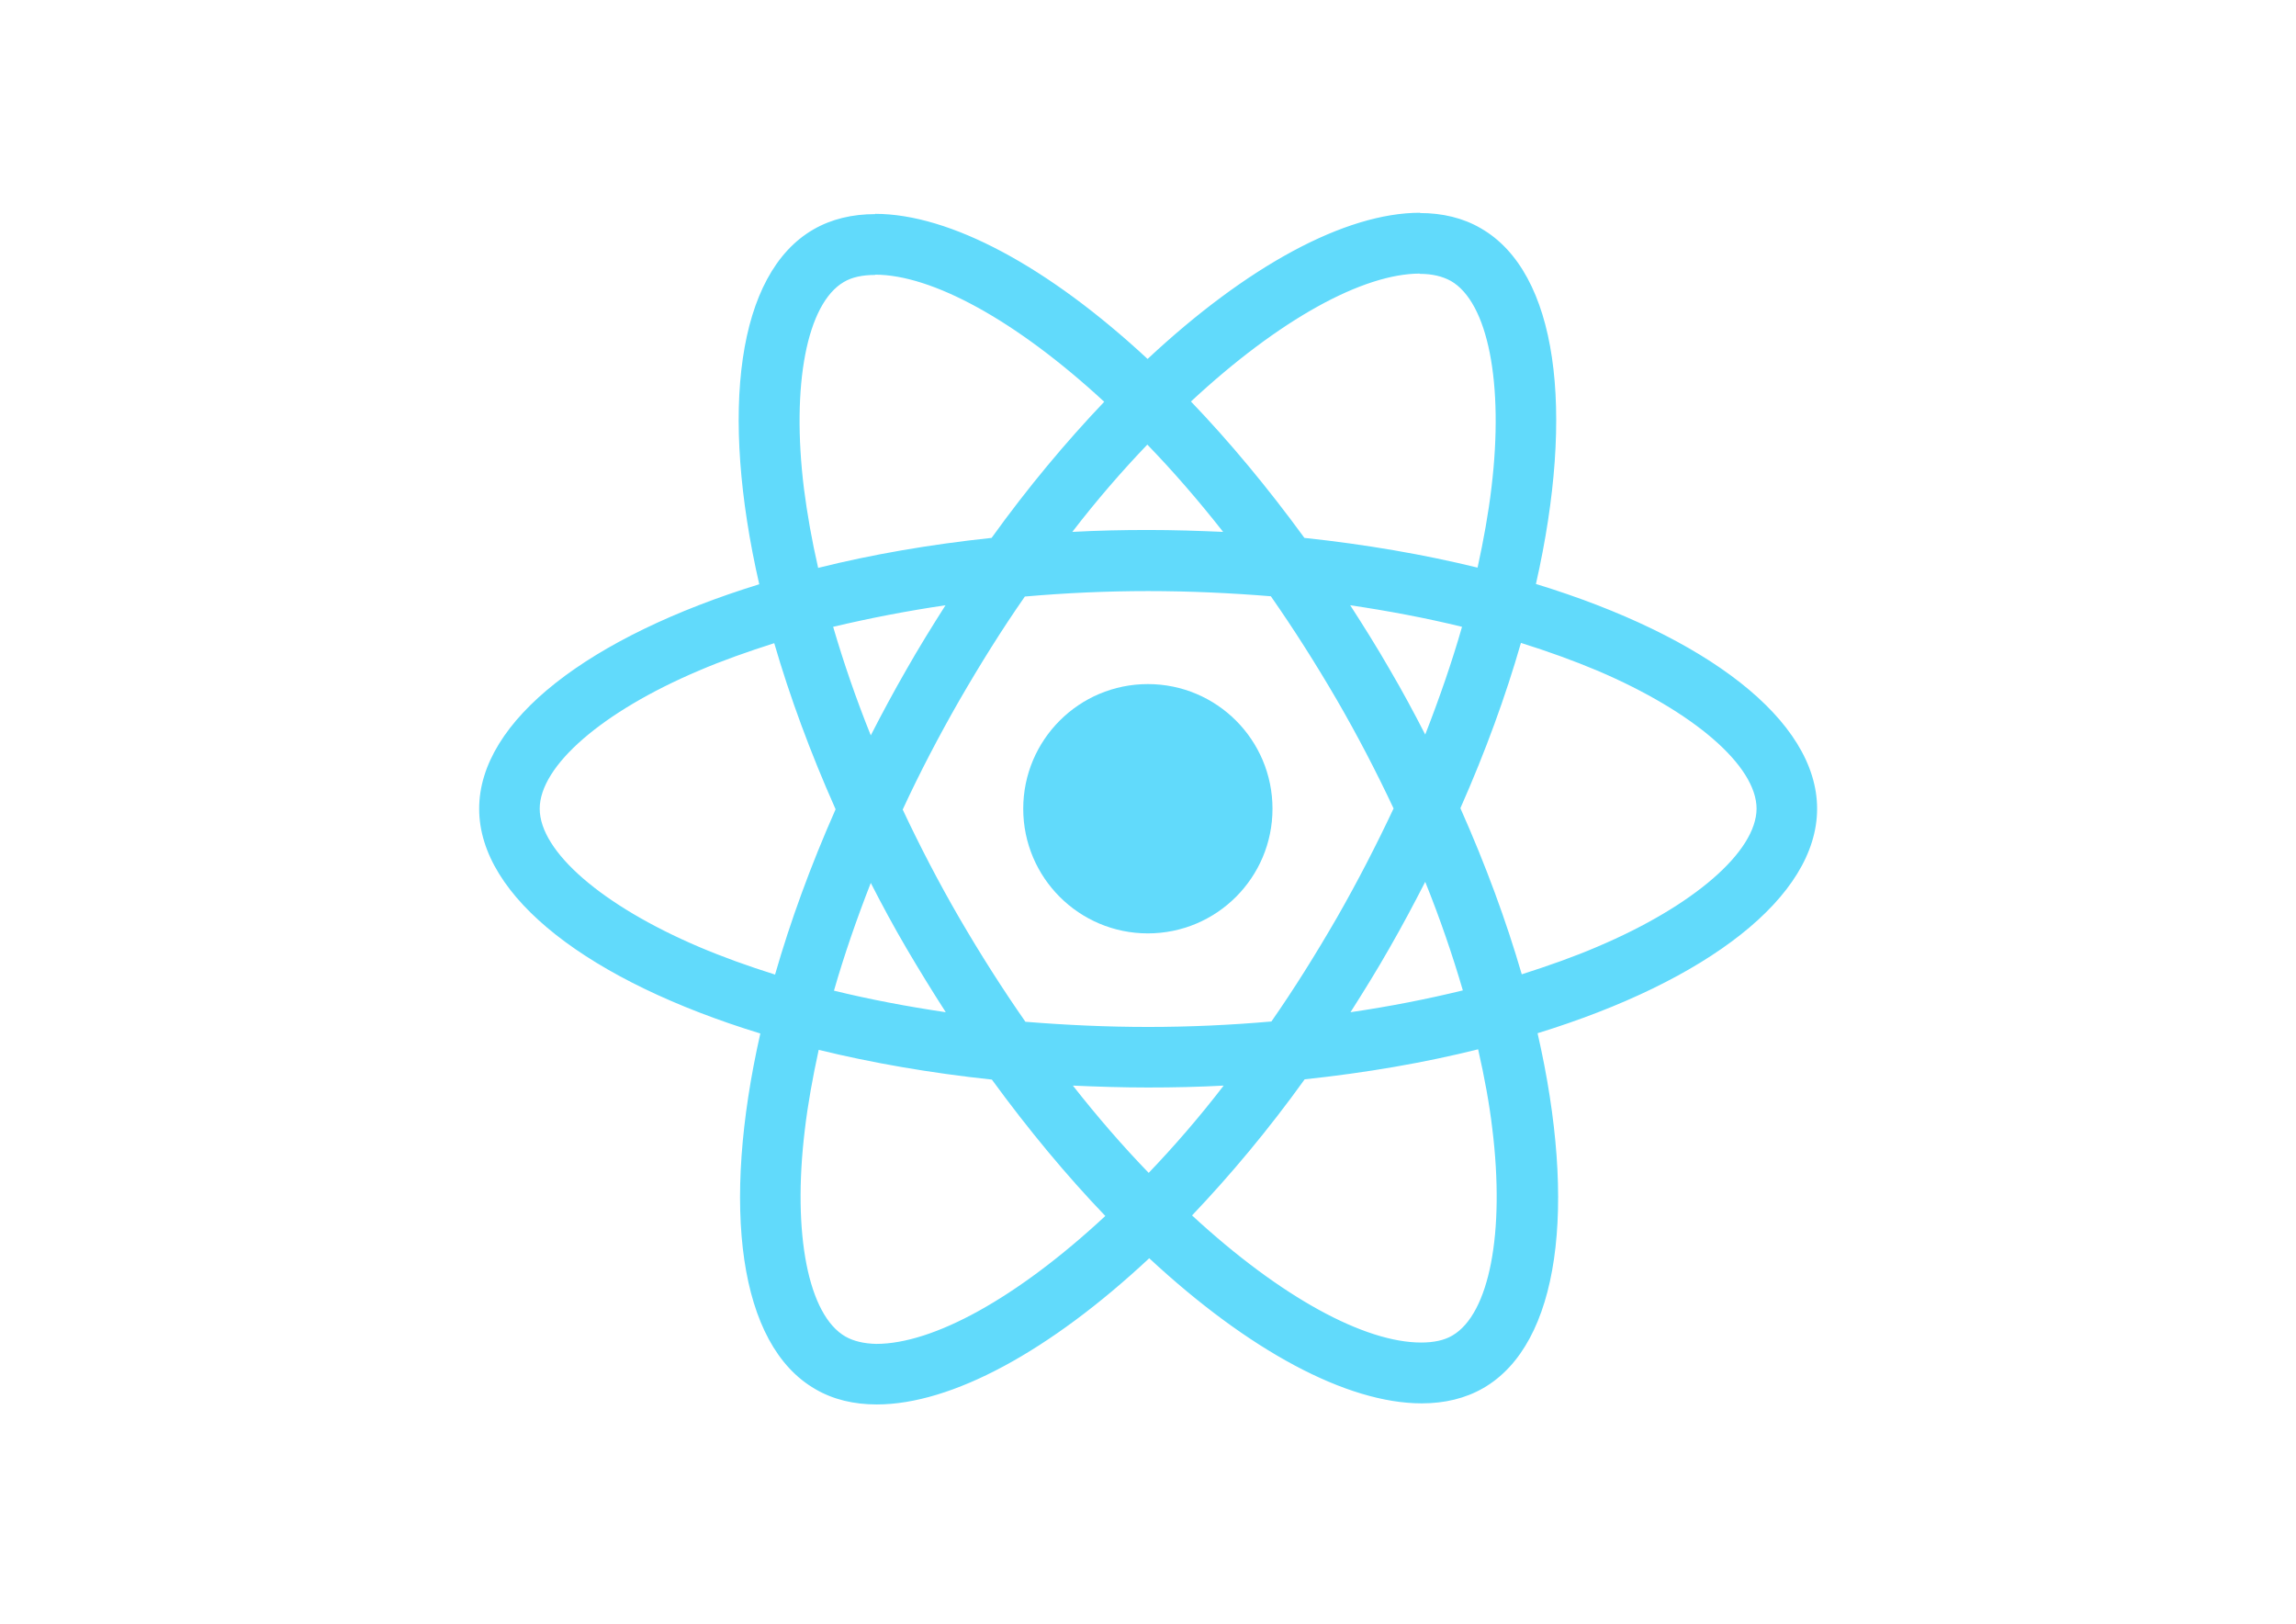
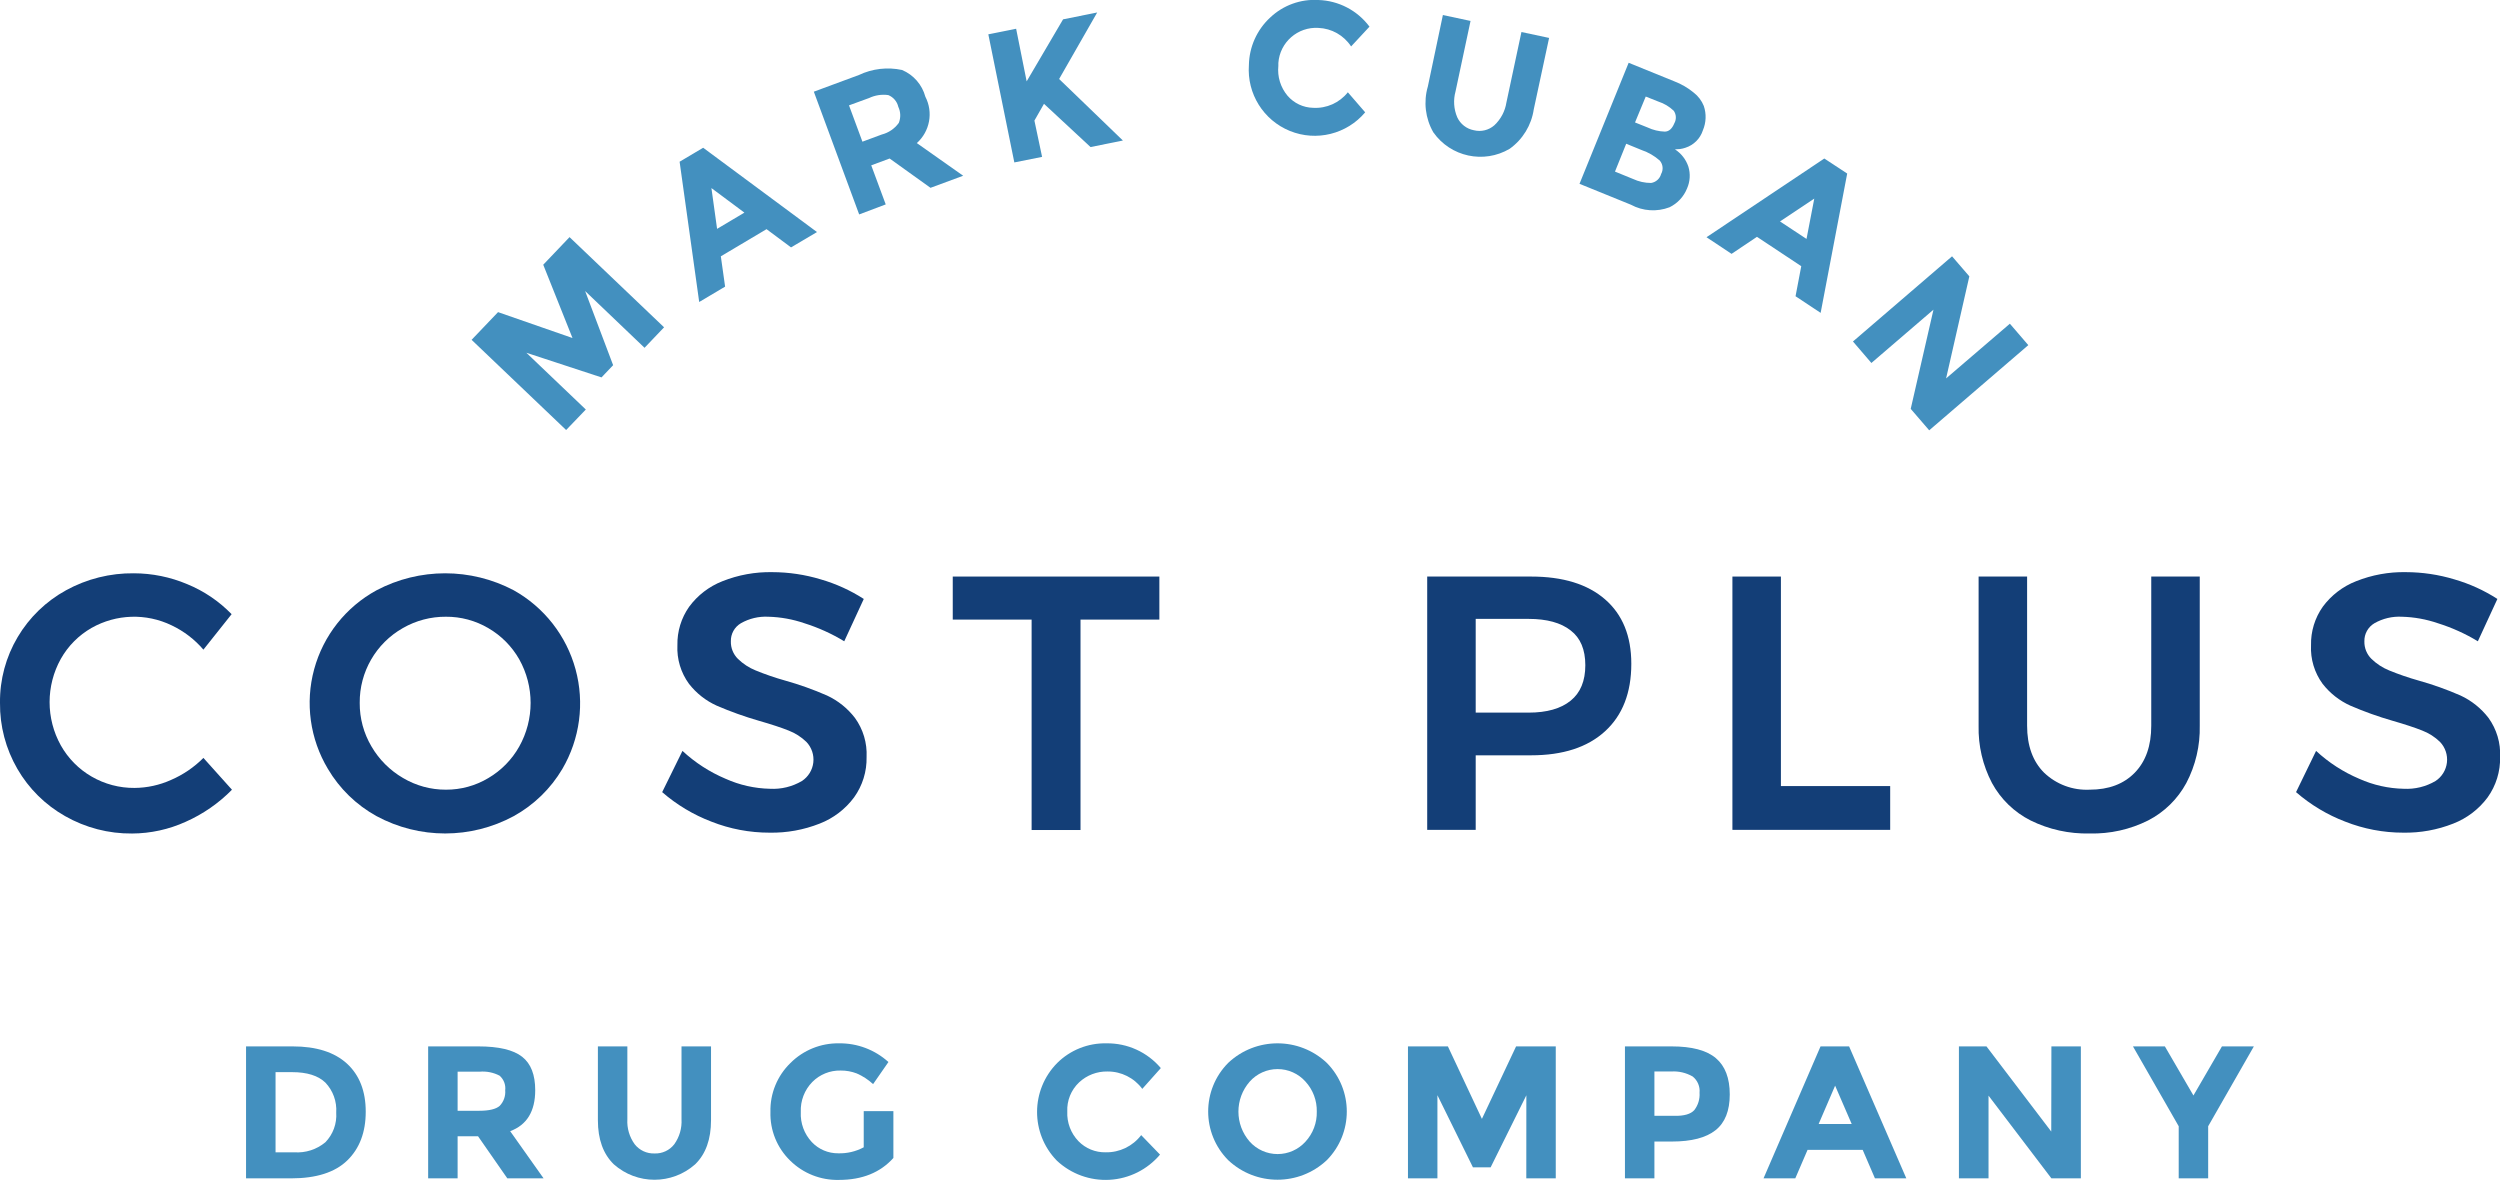
- <svg xmlns="http://www.w3.org/2000/svg" viewBox="0 0 841.9 595.3">
-   <g fill="#61DAFB">
-     <path d="M666.3 296.5c0-32.5-40.7-63.3-103.1-82.4 14.4-63.6 8-114.2-20.2-130.4-6.5-3.8-14.1-5.6-22.4-5.6v22.3c4.6 0 8.3.9 11.4 2.6 13.6 7.8 19.5 37.5 14.9 75.7-1.1 9.4-2.9 19.3-5.1 29.4-19.6-4.8-41-8.5-63.5-10.9-13.5-18.5-27.5-35.3-41.6-50 32.6-30.3 63.2-46.9 84-46.9V78c-27.5 0-63.5 19.6-99.9 53.6-36.4-33.8-72.4-53.2-99.9-53.2v22.3c20.7 0 51.4 16.5 84 46.6-14 14.7-28 31.4-41.3 49.9-22.6 2.4-44 6.1-63.6 11-2.3-10-4-19.7-5.2-29-4.7-38.2 1.1-67.9 14.6-75.8 3-1.8 6.9-2.6 11.5-2.6V78.5c-8.4 0-16 1.8-22.6 5.6-28.1 16.2-34.4 66.7-19.9 130.1-62.2 19.2-102.7 49.9-102.7 82.3 0 32.5 40.7 63.3 103.1 82.4-14.4 63.6-8 114.2 20.2 130.4 6.5 3.8 14.1 5.6 22.5 5.6 27.5 0 63.5-19.6 99.9-53.6 36.4 33.8 72.4 53.2 99.9 53.2 8.4 0 16-1.8 22.6-5.6 28.1-16.2 34.4-66.7 19.9-130.1 62-19.1 102.5-49.9 102.5-82.3zm-130.2-66.7c-3.7 12.9-8.3 26.2-13.5 39.5-4.1-8-8.4-16-13.1-24-4.6-8-9.5-15.8-14.4-23.4 14.2 2.1 27.9 4.7 41 7.9zm-45.8 106.5c-7.8 13.5-15.8 26.3-24.1 38.2-14.9 1.3-30 2-45.2 2-15.1 0-30.2-.7-45-1.9-8.3-11.9-16.4-24.6-24.2-38-7.6-13.1-14.5-26.4-20.8-39.8 6.2-13.4 13.2-26.8 20.7-39.9 7.8-13.5 15.8-26.3 24.1-38.2 14.9-1.3 30-2 45.2-2 15.1 0 30.2.7 45 1.9 8.3 11.9 16.4 24.6 24.2 38 7.6 13.1 14.5 26.4 20.8 39.8-6.3 13.4-13.2 26.8-20.7 39.9zm32.3-13c5.4 13.4 10 26.8 13.8 39.8-13.1 3.2-26.9 5.9-41.2 8 4.9-7.7 9.8-15.6 14.4-23.7 4.6-8 8.9-16.1 13-24.1zM421.2 430c-9.3-9.6-18.6-20.3-27.8-32 9 .4 18.2.7 27.5.7 9.4 0 18.7-.2 27.8-.7-9 11.7-18.3 22.4-27.5 32zm-74.4-58.9c-14.2-2.1-27.9-4.7-41-7.9 3.7-12.9 8.3-26.2 13.5-39.5 4.1 8 8.4 16 13.1 24 4.7 8 9.5 15.8 14.4 23.4zM420.7 163c9.3 9.6 18.6 20.3 27.8 32-9-.4-18.2-.7-27.5-.7-9.4 0-18.7.2-27.8.7 9-11.7 18.3-22.4 27.5-32zm-74 58.9c-4.9 7.7-9.8 15.6-14.4 23.7-4.6 8-8.9 16-13 24-5.4-13.4-10-26.8-13.8-39.8 13.1-3.1 26.9-5.8 41.2-7.9zm-90.5 125.2c-35.4-15.1-58.3-34.9-58.3-50.6 0-15.7 22.9-35.6 58.3-50.6 8.6-3.7 18-7 27.7-10.1 5.7 19.6 13.2 40 22.5 60.9-9.2 20.8-16.6 41.1-22.2 60.6-9.9-3.1-19.3-6.5-28-10.2zM310 490c-13.6-7.8-19.5-37.5-14.9-75.7 1.1-9.4 2.9-19.3 5.1-29.4 19.6 4.8 41 8.5 63.5 10.9 13.5 18.5 27.5 35.3 41.6 50-32.6 30.3-63.2 46.9-84 46.9-4.5-.1-8.3-1-11.3-2.7zm237.2-76.2c4.7 38.2-1.1 67.9-14.6 75.8-3 1.8-6.9 2.6-11.5 2.6-20.7 0-51.4-16.5-84-46.6 14-14.7 28-31.4 41.3-49.9 22.6-2.4 44-6.1 63.6-11 2.3 10.1 4.1 19.8 5.2 29.1zm38.5-66.7c-8.6 3.7-18 7-27.7 10.1-5.7-19.6-13.2-40-22.5-60.9 9.2-20.8 16.6-41.1 22.2-60.6 9.9 3.1 19.3 6.5 28.1 10.2 35.4 15.1 58.3 34.9 58.3 50.6-.1 15.7-23 35.6-58.4 50.6zM320.8 78.4z" />
-     <circle cx="420.9" cy="296.5" r="45.7" />
-     <path d="M520.5 78.1z" />
+ <svg xmlns="http://www.w3.org/2000/svg" viewBox="0 0 499 235.51">
+   <defs>
+     <style>.cls-1{fill:#4390bf;}.cls-2{isolation:isolate;}.cls-3{fill:#133e77;}</style>
+   </defs>
+   <g id="Layer_2" data-name="Layer 2">
+     <g id="Layer_1-2" data-name="Layer 1">
+       <g id="Group_397" data-name="Group 397">
+         <g id="Group_396" data-name="Group 396">
+           <path id="Path_441" data-name="Path 441" class="cls-1" d="M116.79,58.09l5.59,14.8-2.32,2.44-15-4.92,11.87,11.33L113,85.83l-18.87-18,5.28-5.53,14.86,5.17-5.84-14.63,5.25-5.51,18.87,18-3.9,4.09Z" />
+           <path id="Path_442" data-name="Path 442" class="cls-1" d="M157.89,49.38,153,45.74l-9.12,5.42.85,6.05-5.17,3.07-3.91-28,4.7-2.79,22.72,16.83ZM142,37.54l1.13,8.14,5.45-3.24Z" />
+           <path id="Path_443" data-name="Path 443" class="cls-1" d="M184.7,19.3A7.69,7.69,0,0,1,183,28.56l9.25,6.52-6.52,2.41-8.16-5.85L173.9,33l2.89,7.8-5.3,2L162.44,18.3l9-3.33a13.45,13.45,0,0,1,8.61-1A8.06,8.06,0,0,1,184.7,19.3Zm-5.31,5.26a4,4,0,0,0-.09-3.24,3.31,3.31,0,0,0-2-2.34,6.78,6.78,0,0,0-3.84.59l-4,1.46,2.68,7.25L176,26.85a6,6,0,0,0,3.37-2.28Z" />
+           <path id="Path_444" data-name="Path 444" class="cls-1" d="M197.27,6.85l5.55-1.11,2.1,10.5,7.27-12.38L219,2.49l-7.6,13.28c1.1,1.05,3.13,3,6.09,5.87s5.17,5,6.64,6.41l-6.46,1.3-9.29-8.63-1.91,3.35L208,31.31l-5.54,1.11Z" />
+           <path id="Path_445" data-name="Path 445" class="cls-1" d="M262.09,21.52a8.24,8.24,0,0,0,6.94-3.1l3.46,4A13.17,13.17,0,0,1,249.28,13a13.23,13.23,0,0,1,4.26-9.51A12.85,12.85,0,0,1,263.13,0a13.23,13.23,0,0,1,10.22,5.32l-3.67,3.95a8.18,8.18,0,0,0-6.52-3.7,7.55,7.55,0,0,0-8,7,5.42,5.42,0,0,0,0,.57A8,8,0,0,0,257,19.12,6.94,6.94,0,0,0,262.09,21.52Z" />
+           <path id="Path_446" data-name="Path 446" class="cls-1" d="M290.86,23.4A4.6,4.6,0,0,0,294.2,26a4.52,4.52,0,0,0,4.08-1,7.89,7.89,0,0,0,2.4-4.54l3-14.07,5.52,1.18-3.06,14.25a11.79,11.79,0,0,1-4.81,7.88,11.49,11.49,0,0,1-15.24-3.29A11.74,11.74,0,0,1,285,17.26L288,3l5.52,1.18-3,14.08A7.85,7.85,0,0,0,290.86,23.4Z" />
+           <path id="Path_447" data-name="Path 447" class="cls-1" d="M325.53,40.86l-10.26-4.17,9.81-24.16,9.13,3.71a13.79,13.79,0,0,1,3.87,2.26,6.35,6.35,0,0,1,2,2.65A6.84,6.84,0,0,1,339.9,26a5.38,5.38,0,0,1-3.49,3.49,5.77,5.77,0,0,1-1.09.26l-1,.06A6.6,6.6,0,0,1,337,33.26a6.24,6.24,0,0,1-.26,4.34,7.13,7.13,0,0,1-3.5,3.77A9.24,9.24,0,0,1,325.53,40.86Zm-3.18-6.61,3.6,1.47a8.52,8.52,0,0,0,3.61.8,2.47,2.47,0,0,0,2-1.79,2.34,2.34,0,0,0-.29-2.7,10.64,10.64,0,0,0-3.6-2.08l-3.08-1.26Zm4-9.81,2.5,1a8.69,8.69,0,0,0,3.43.83c.84,0,1.48-.59,1.91-1.65a2.35,2.35,0,0,0-.11-2.51A8.09,8.09,0,0,0,331,20.27l-2.51-1Z" />
+           <path id="Path_448" data-name="Path 448" class="cls-1" d="M358.39,59.13l1.14-6-8.84-5.86-5.07,3.4-5-3.32,23.51-15.71,4.57,3L363.4,62.45Zm3.74-19.49-6.84,4.56,5.29,3.49Z" />
+           <path id="Path_449" data-name="Path 449" class="cls-1" d="M401.17,64.61l3.68,4.28-19.78,17-3.69-4.28,4.54-19.8L373.53,72.45l-3.68-4.29,19.78-17,3.45,4-4.64,20.37Z" />
+         </g>
+       </g>
+       <g id="DRUG_COMPANY" data-name="DRUG COMPANY">
+         <g class="cls-2">
+           <path class="cls-1" d="M69.26,212.3Q73,215.75,73,221.9c0,4.09-1.23,7.34-3.68,9.72s-6.18,3.58-11.21,3.58h-9V208.86h9.31Q65.49,208.86,69.26,212.3ZM64.94,228a7.72,7.72,0,0,0,2.17-5.92,7.92,7.92,0,0,0-2.17-6Q62.78,214,58.29,214H55v16h3.73A8.74,8.74,0,0,0,64.94,228Z" />
+           <path class="cls-1" d="M106.83,217.6q0,6.33-5,8.18l6.67,9.42h-7.24l-5.84-8.4H91.34v8.4H85.46V208.86h10c4.09,0,7,.69,8.76,2.07S106.83,214.54,106.83,217.6Zm-7.09,3.13a4,4,0,0,0,1.1-3.11,3.34,3.34,0,0,0-1.13-2.92,7.25,7.25,0,0,0-4-.79H91.34v7.8h4.3C97.65,221.71,99,221.38,99.74,220.73Z" />
+           <path class="cls-1" d="M126.69,228.4a4.81,4.81,0,0,0,3.95,1.83,4.75,4.75,0,0,0,3.94-1.83,7.8,7.8,0,0,0,1.45-5V208.86h5.89v14.73q0,5.73-3.17,8.81a12.23,12.23,0,0,1-16.23,0q-3.18-3.09-3.18-8.79V208.86h5.88v14.55A7.74,7.74,0,0,0,126.69,228.4Z" />
+           <path class="cls-1" d="M172.4,221.78h5.92v9.35c-2.62,2.92-6.23,4.38-10.86,4.38a13.4,13.4,0,0,1-9.74-3.85,13,13,0,0,1-3.94-9.71,13.15,13.15,0,0,1,4-9.78,13.39,13.39,0,0,1,9.69-3.92,14.38,14.38,0,0,1,9.86,3.73l-3.06,4.41a11.53,11.53,0,0,0-3.26-2.13,8.69,8.69,0,0,0-3.22-.58,7.7,7.7,0,0,0-5.65,2.28,8.07,8.07,0,0,0-2.3,6,8.17,8.17,0,0,0,2.2,6,7.15,7.15,0,0,0,5.26,2.24A10.09,10.09,0,0,0,172.4,229Z" />
+           <path class="cls-1" d="M220.69,230a8.68,8.68,0,0,0,7.09-3.43l3.76,3.89a14.22,14.22,0,0,1-20.6,1.2,13.92,13.92,0,0,1,.08-19.49,13.54,13.54,0,0,1,9.82-3.92,13.94,13.94,0,0,1,10.86,4.94L228,217.34a8.55,8.55,0,0,0-6.94-3.47,8.06,8.06,0,0,0-5.67,2.17,7.54,7.54,0,0,0-2.36,5.84,8,8,0,0,0,2.23,5.9A7.34,7.34,0,0,0,220.69,230Z" />
+           <path class="cls-1" d="M264.83,231.57a14.36,14.36,0,0,1-19.68,0,13.79,13.79,0,0,1,0-19.42,14.36,14.36,0,0,1,19.68,0,13.81,13.81,0,0,1,0,19.42Zm-2-9.69a8.61,8.61,0,0,0-2.26-6,7.45,7.45,0,0,0-11.12,0,9.09,9.09,0,0,0,0,12,7.49,7.49,0,0,0,11.12,0A8.52,8.52,0,0,0,262.83,221.88Z" />
+           <path class="cls-1" d="M304.66,218.62,297.53,233H294l-7.09-14.4V235.2h-5.88V208.86H289l6.79,14.47,6.82-14.47h7.92V235.2h-5.88Z" />
+           <path class="cls-1" d="M342.49,211.21q2.77,2.35,2.77,7.24t-2.84,7.14q-2.85,2.26-8.69,2.26h-3.51v7.35h-5.88V208.86h9.31C337.7,208.86,340.64,209.64,342.49,211.21Zm-4.31,10.37a5.09,5.09,0,0,0,1.05-3.47,3.69,3.69,0,0,0-1.37-3.24,7.59,7.59,0,0,0-4.28-1h-3.36v8.85h4C336.14,222.76,337.47,222.37,338.18,221.58Z" />
+           <path class="cls-1" d="M374.24,235.2l-2.45-5.69h-11l-2.45,5.69H352l11.38-26.34h5.7L380.5,235.2Zm-7.95-18.5L363,224.35h6.6Z" />
+           <path class="cls-1" d="M409.46,208.86h5.88V235.2h-5.88l-12.55-16.51V235.2H391V208.86h5.5l12.93,17Z" />
+           <path class="cls-1" d="M440.75,235.2h-5.88V224.8l-9.13-15.94h6.37l5.7,9.8,5.69-9.8h6.37l-9.12,15.94Z" />
+         </g>
+       </g>
+       <g id="COST_PLUS" data-name="COST PLUS" class="cls-2">
+         <g class="cls-2">
+           <path class="cls-3" d="M34.28,124.83a17.22,17.22,0,0,0-16,.5,16.34,16.34,0,0,0-6.14,6.18,17.76,17.76,0,0,0,0,17.27A16.56,16.56,0,0,0,18.28,155a16.79,16.79,0,0,0,8.59,2.27,18,18,0,0,0,7.26-1.59,20.68,20.68,0,0,0,6.47-4.4l5.7,6.35a30,30,0,0,1-9.24,6.4,26.15,26.15,0,0,1-10.69,2.34A26.49,26.49,0,0,1,13,162.9a25.45,25.45,0,0,1-9.53-9.43A25.75,25.75,0,0,1,0,140.29a25.14,25.14,0,0,1,3.54-13.15,25.46,25.46,0,0,1,9.64-9.32,27.45,27.45,0,0,1,13.55-3.39,27.47,27.47,0,0,1,10.62,2.16,26.19,26.19,0,0,1,8.88,6l-5.63,7.08A19.11,19.11,0,0,0,34.28,124.83Z" />
+           <path class="cls-3" d="M102.54,117.82a25.87,25.87,0,0,1,9.71,35.65,25.72,25.72,0,0,1-9.71,9.43,28.81,28.81,0,0,1-27.38,0,25.65,25.65,0,0,1-9.71-9.43,25.61,25.61,0,0,1,9.71-35.65,29.34,29.34,0,0,1,27.38,0ZM80.4,125.37a17,17,0,0,0-8.6,14.92A16.82,16.82,0,0,0,74.15,149a17.42,17.42,0,0,0,6.28,6.28A16.64,16.64,0,0,0,89,157.62a16.31,16.31,0,0,0,8.46-2.31,16.9,16.9,0,0,0,6.17-6.28,17.83,17.83,0,0,0,0-17.45,16.79,16.79,0,0,0-6.17-6.21A16.46,16.46,0,0,0,89,123.1,17,17,0,0,0,80.4,125.37Z" />
+           <path class="cls-3" d="M160.56,124.4a24,24,0,0,0-7.19-1.3,10,10,0,0,0-5.49,1.3,4.06,4.06,0,0,0-2,3.61,4.74,4.74,0,0,0,1.41,3.5,10.87,10.87,0,0,0,3.54,2.31,54,54,0,0,0,5.81,2,64.1,64.1,0,0,1,8.42,3,15,15,0,0,1,5.59,4.48,12.29,12.29,0,0,1,2.32,7.8,13.29,13.29,0,0,1-2.5,8.06,15.56,15.56,0,0,1-6.86,5.23,25.89,25.89,0,0,1-10,1.81A31.47,31.47,0,0,1,142,164a32.84,32.84,0,0,1-9.83-5.89l4.05-8.23a29.59,29.59,0,0,0,8.6,5.56,22.79,22.79,0,0,0,8.88,2,11.33,11.33,0,0,0,6.36-1.55,5.11,5.11,0,0,0,.9-7.8,10.54,10.54,0,0,0-3.57-2.28c-1.45-.58-3.42-1.23-5.93-1.95a70.66,70.66,0,0,1-8.38-3,14.66,14.66,0,0,1-5.56-4.37,12.07,12.07,0,0,1-2.31-7.7,12.86,12.86,0,0,1,2.35-7.69,15.07,15.07,0,0,1,6.64-5.09,25.58,25.58,0,0,1,9.94-1.81,33.65,33.65,0,0,1,9.71,1.45,32.59,32.59,0,0,1,8.56,3.9l-3.9,8.45A36.22,36.22,0,0,0,160.56,124.4Z" />
+           <path class="cls-3" d="M190.17,115.08h41.24v8.59H215.67v42h-9.76v-42H190.17Z" />
+           <path class="cls-3" d="M320.37,119.63q5.24,4.55,5.24,12.86,0,8.67-5.24,13.47t-14.77,4.8H294.55v14.88h-9.68V115.08H305.6Q315.14,115.08,320.37,119.63Zm-6.86,20.22q2.92-2.37,2.92-7.07t-2.92-6.94q-2.92-2.31-8.42-2.31H294.55v18.71h10.54Q310.58,142.24,313.51,139.85Z" />
+           <path class="cls-3" d="M345.79,115.08h9.68V156.9h21.81v8.74H345.79Z" />
+           <path class="cls-3" d="M408,154.23a12.29,12.29,0,0,0,9.1,3.39q5.7,0,9-3.39t3.29-9.39V115.08h9.68v29.76a23.48,23.48,0,0,1-2.68,11.45,18.06,18.06,0,0,1-7.62,7.47,24.64,24.64,0,0,1-11.66,2.6,25.24,25.24,0,0,1-11.81-2.6,18,18,0,0,1-7.7-7.47,23.48,23.48,0,0,1-2.67-11.45V115.08h9.68v29.76Q404.61,150.84,408,154.23Z" />
+           <path class="cls-3" d="M486.61,124.4a24,24,0,0,0-7.19-1.3,10,10,0,0,0-5.49,1.3,4.08,4.08,0,0,0-2,3.61,4.74,4.74,0,0,0,1.41,3.5,11,11,0,0,0,3.54,2.31,54,54,0,0,0,5.81,2,63.57,63.57,0,0,1,8.42,3,15,15,0,0,1,5.6,4.48,12.35,12.35,0,0,1,2.31,7.8,13.35,13.35,0,0,1-2.49,8.06,15.56,15.56,0,0,1-6.86,5.23,25.94,25.94,0,0,1-10,1.81,31.47,31.47,0,0,1-11.56-2.2,32.79,32.79,0,0,1-9.82-5.89l4-8.23a29.73,29.73,0,0,0,8.6,5.56,22.84,22.84,0,0,0,8.89,2,11.32,11.32,0,0,0,6.35-1.55,5.11,5.11,0,0,0,.9-7.8,10.44,10.44,0,0,0-3.57-2.28q-2.18-.87-5.92-1.95a70,70,0,0,1-8.38-3,14.7,14.7,0,0,1-5.57-4.37,12.07,12.07,0,0,1-2.31-7.7,12.86,12.86,0,0,1,2.35-7.69,15.1,15.1,0,0,1,6.65-5.09,25.5,25.5,0,0,1,9.93-1.81,33.65,33.65,0,0,1,9.71,1.45,32.44,32.44,0,0,1,8.56,3.9l-3.9,8.45A36.22,36.22,0,0,0,486.61,124.4Z" />
+         </g>
+       </g>
+     </g>
  </g>
</svg>
